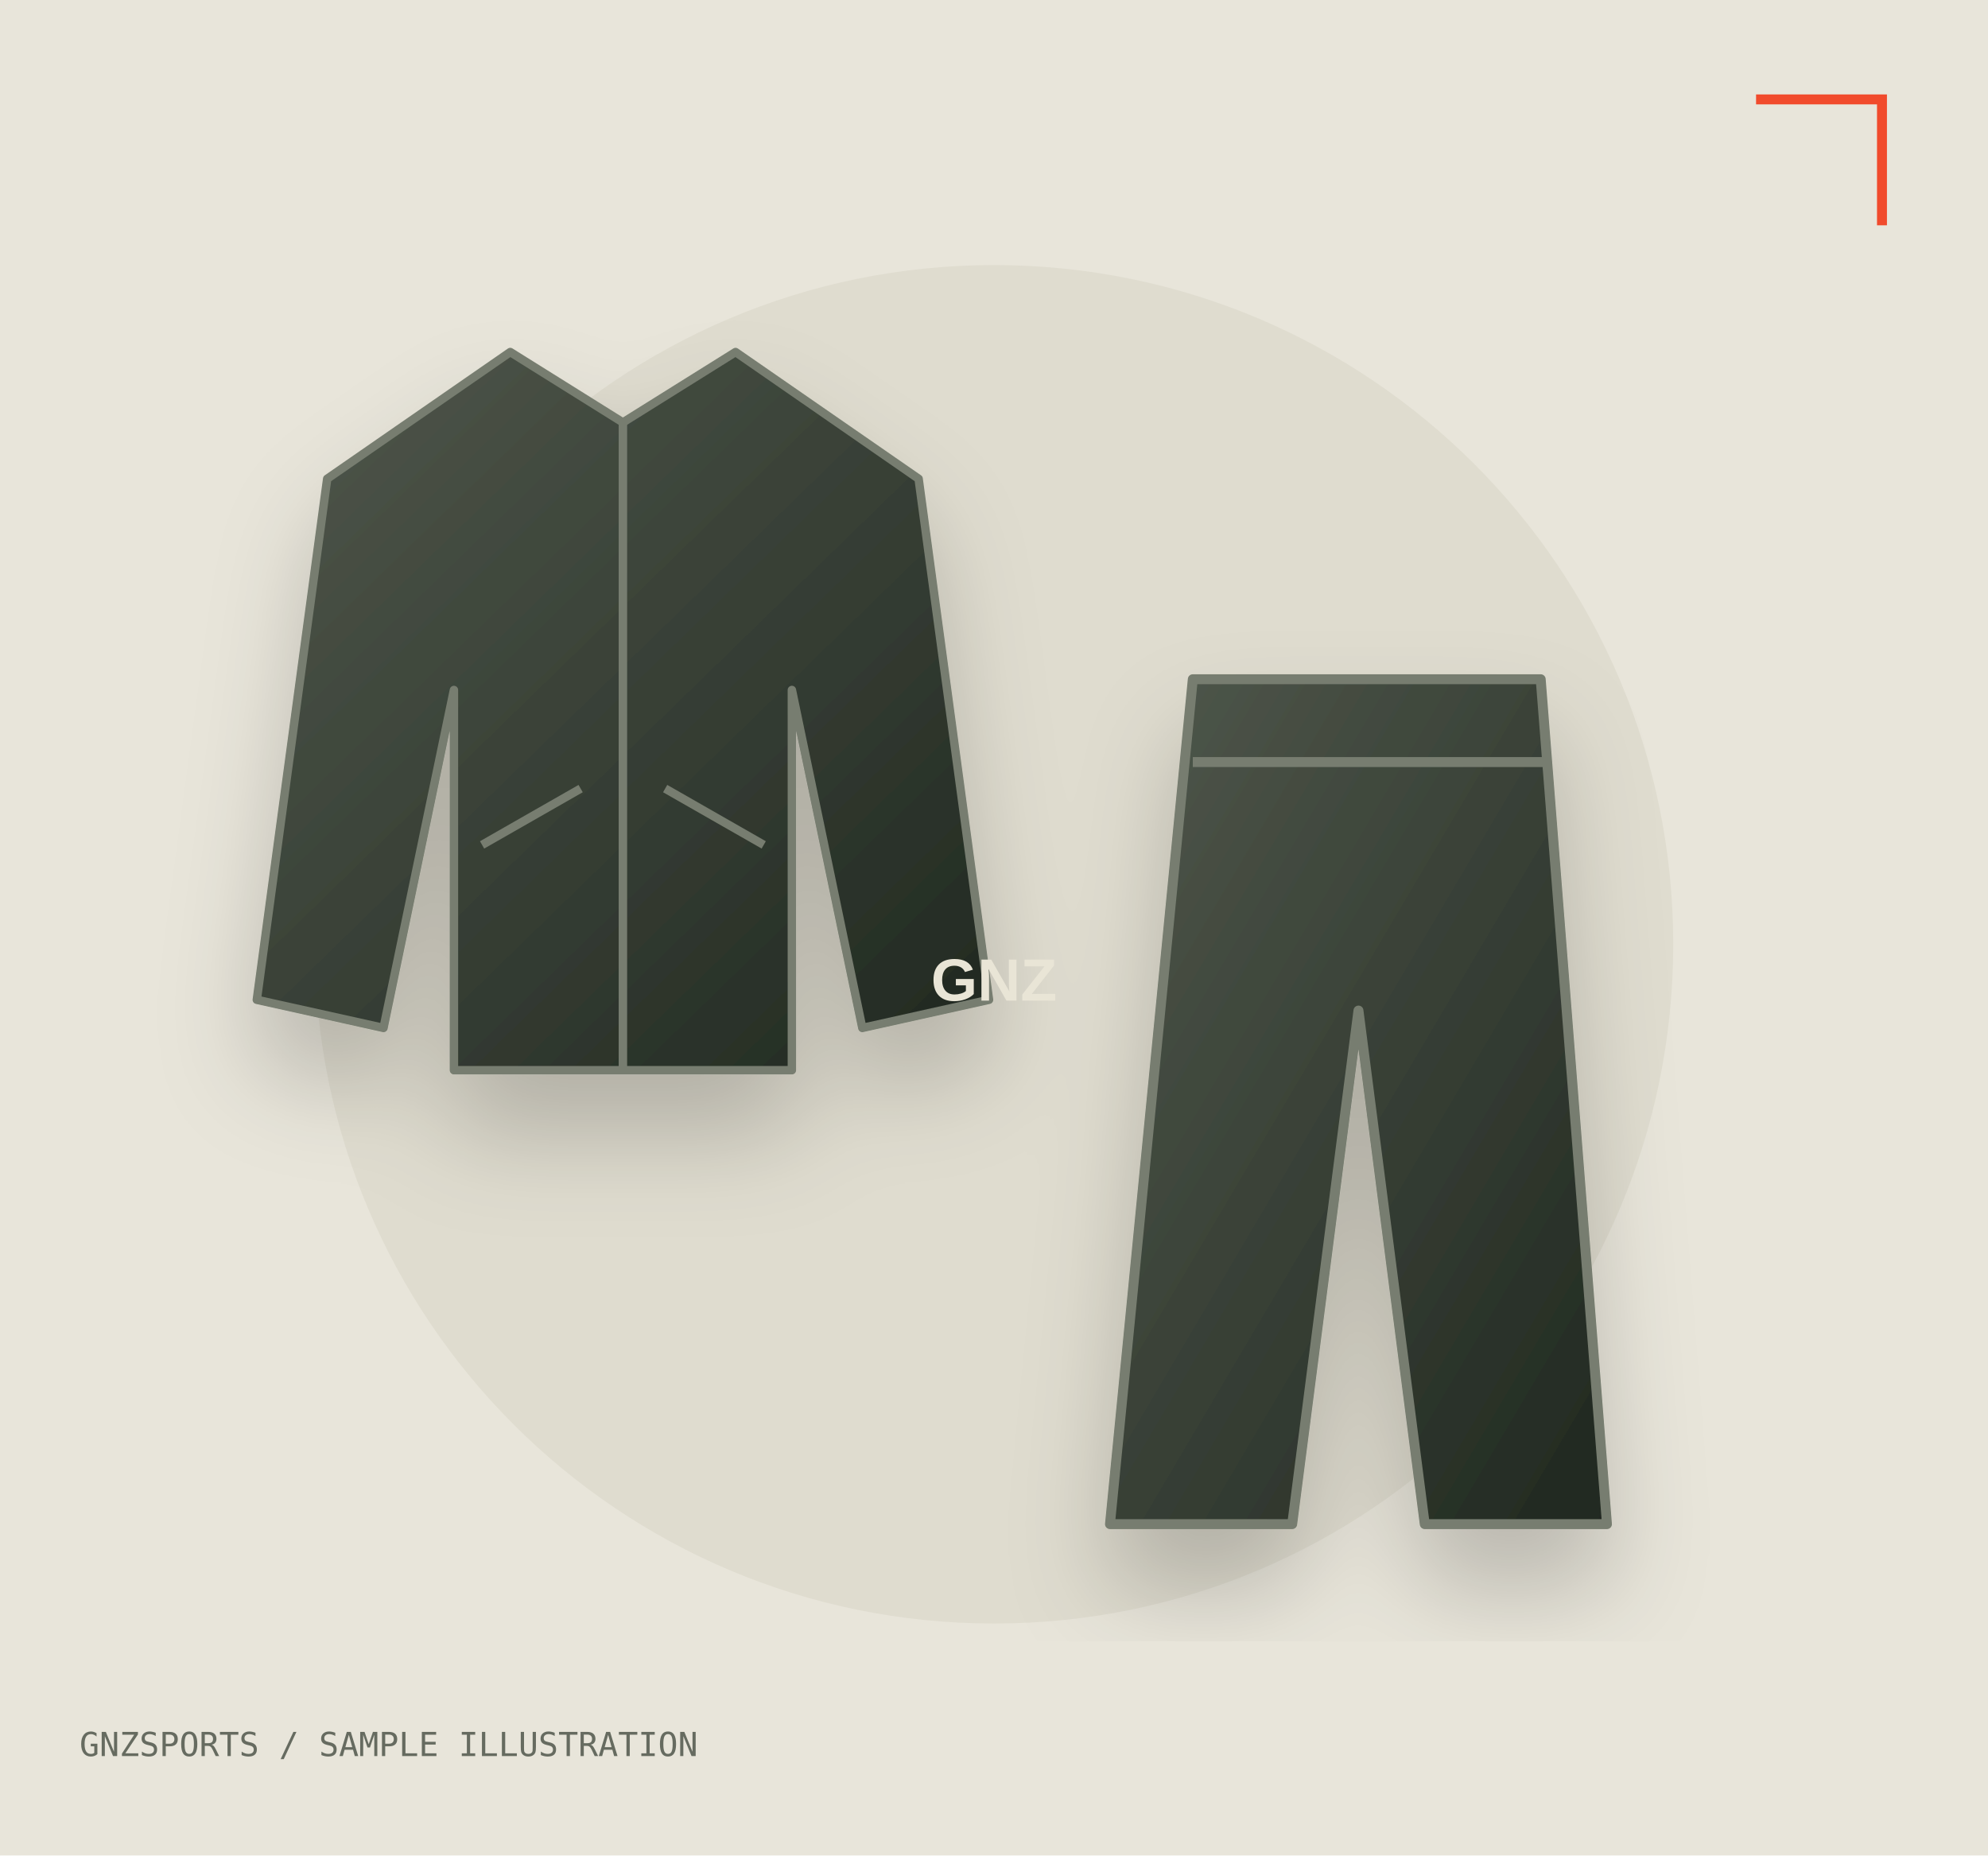
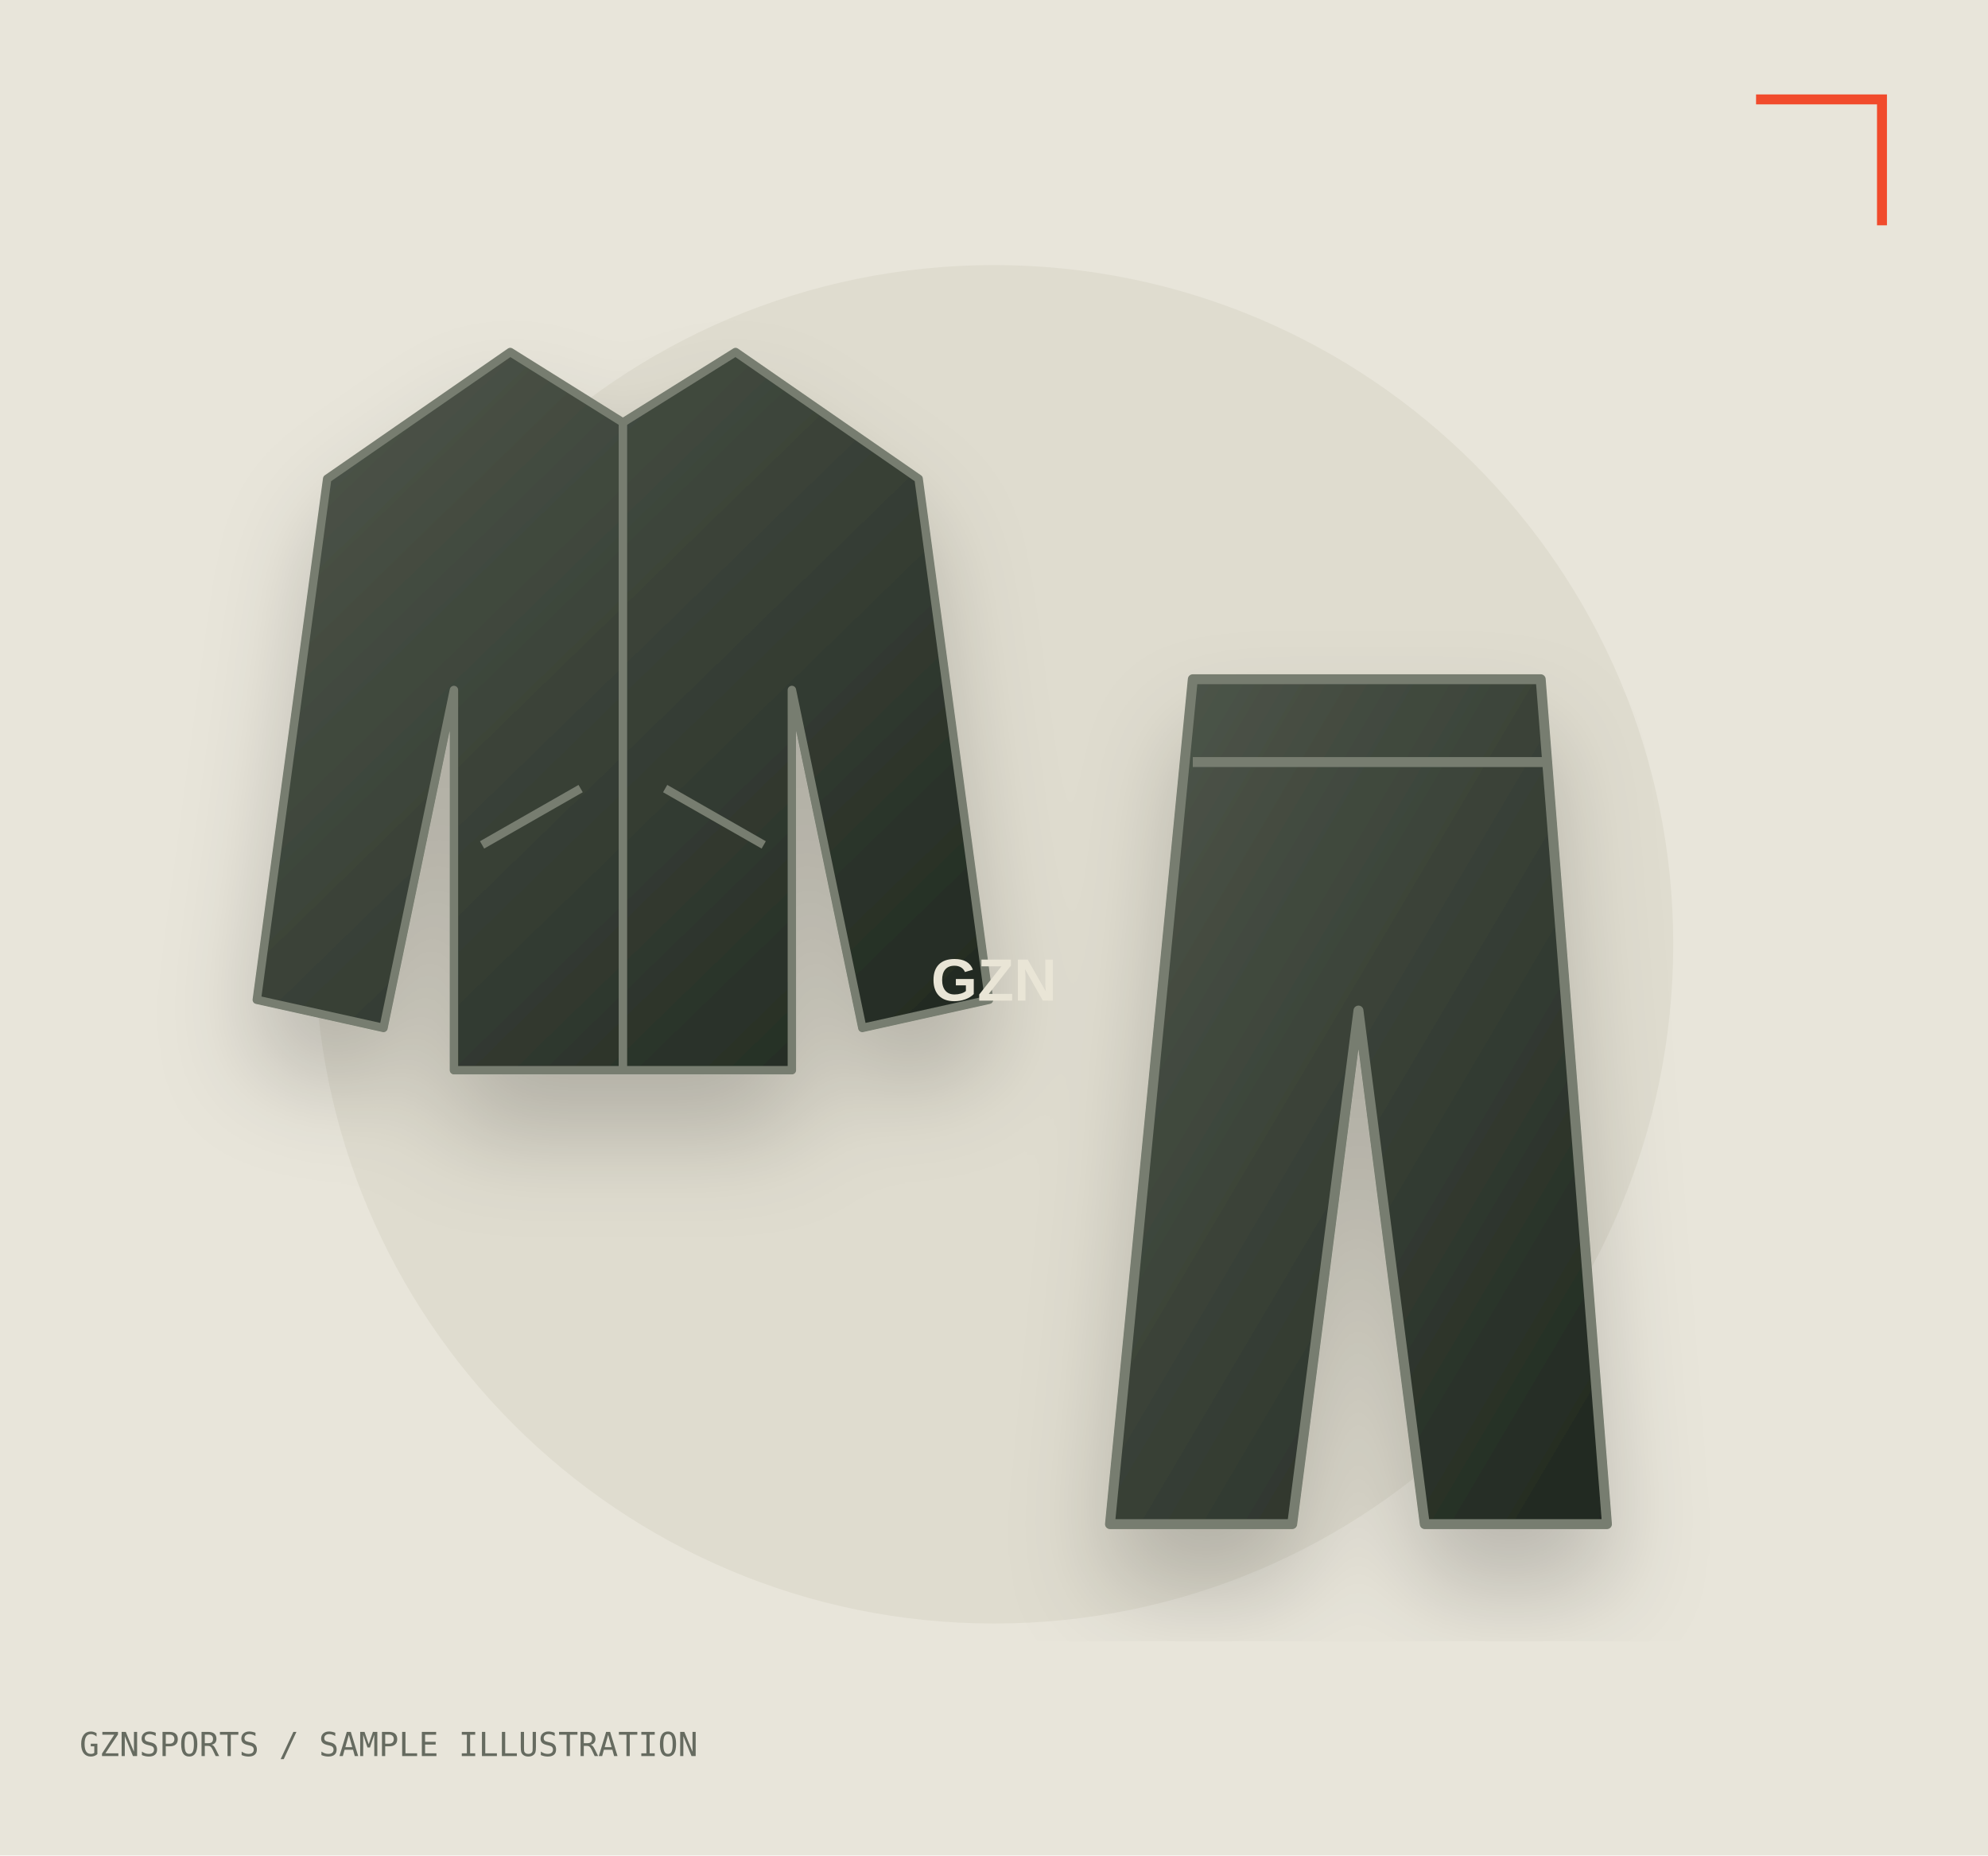
<svg xmlns="http://www.w3.org/2000/svg" viewBox="0 0 600 560">
  <defs>
    <linearGradient id="fabric" x2="1" y2="1">
      <stop stop-color="#50584c" />
      <stop offset="1" stop-color="#202820" />
    </linearGradient>
    <filter id="shadow">
      <feDropShadow dx="0" dy="18" stdDeviation="15" flood-opacity=".2" />
    </filter>
  </defs>
  <rect width="600" height="560" fill="#e8e5da" />
  <circle cx="300" cy="285" r="205" fill="#dfdccf" />
  <g fill="url(#fabric)" stroke="#777d70" stroke-width="3" stroke-linejoin="round" filter="url(#shadow)">
    <g transform="translate(-50 0) scale(.85)">
      <path d="M240 125L280 150 320 125 385 170 410 355 365 365 340 245V380H220V245L195 365 150 355 175 170Z" />
      <path d="M280 150V380M230 300L265 280M295 280L330 300" fill="none" />
    </g>
    <path d="M360 205H465L485 460H430L410 305 390 460H335Z" />
    <path d="M360 230H466" fill="none" />
  </g>
-   <text x="300" y="302" text-anchor="middle" font-family="Arial,sans-serif" font-size="18" font-weight="700" fill="#e9e5d6">GNZ</text>
-   <text x="24" y="530" font-family="monospace" font-size="10" fill="#666b60">GNZSPORTS / SAMPLE ILLUSTRATION</text>
+   <text x="300" y="302" text-anchor="middle" font-family="Arial,sans-serif" font-size="18" font-weight="700" fill="#e9e5d6">GZN</text>
+   <text x="24" y="530" font-family="monospace" font-size="10" fill="#666b60">GZNSPORTS / SAMPLE ILLUSTRATION</text>
  <path d="M530 30h38v38" stroke="#f14b2c" stroke-width="3" fill="none" />
</svg>
